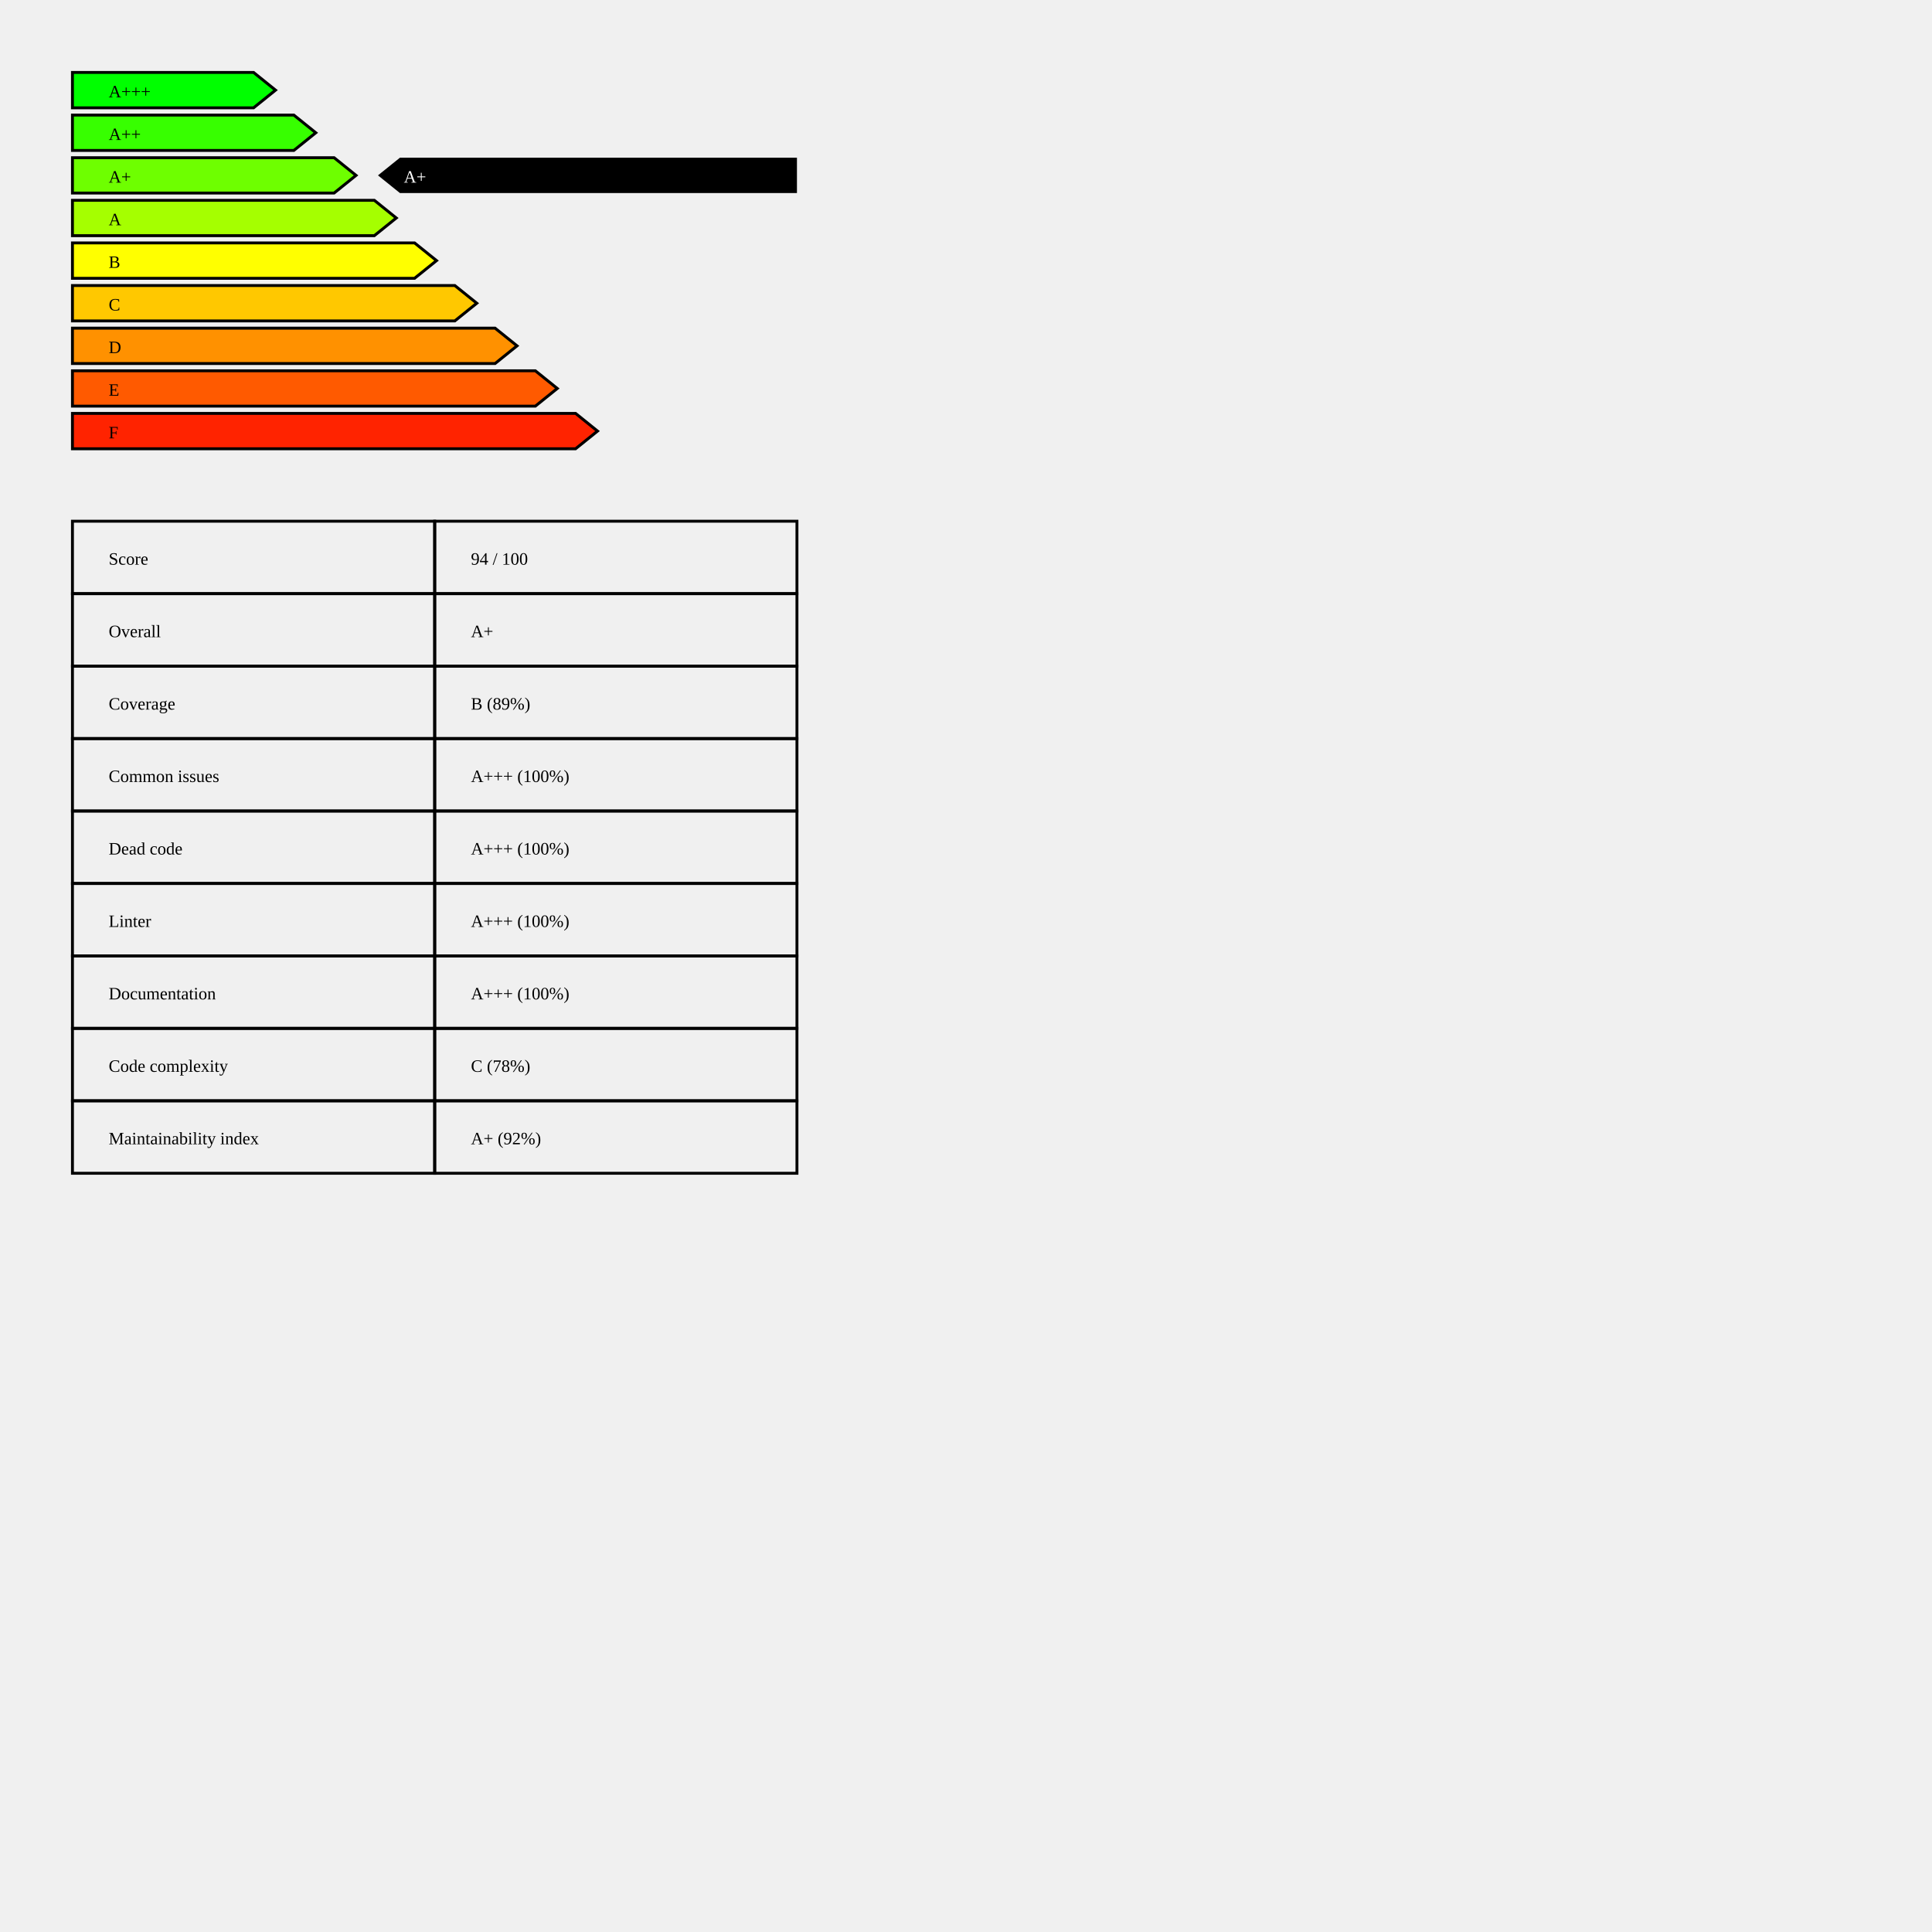
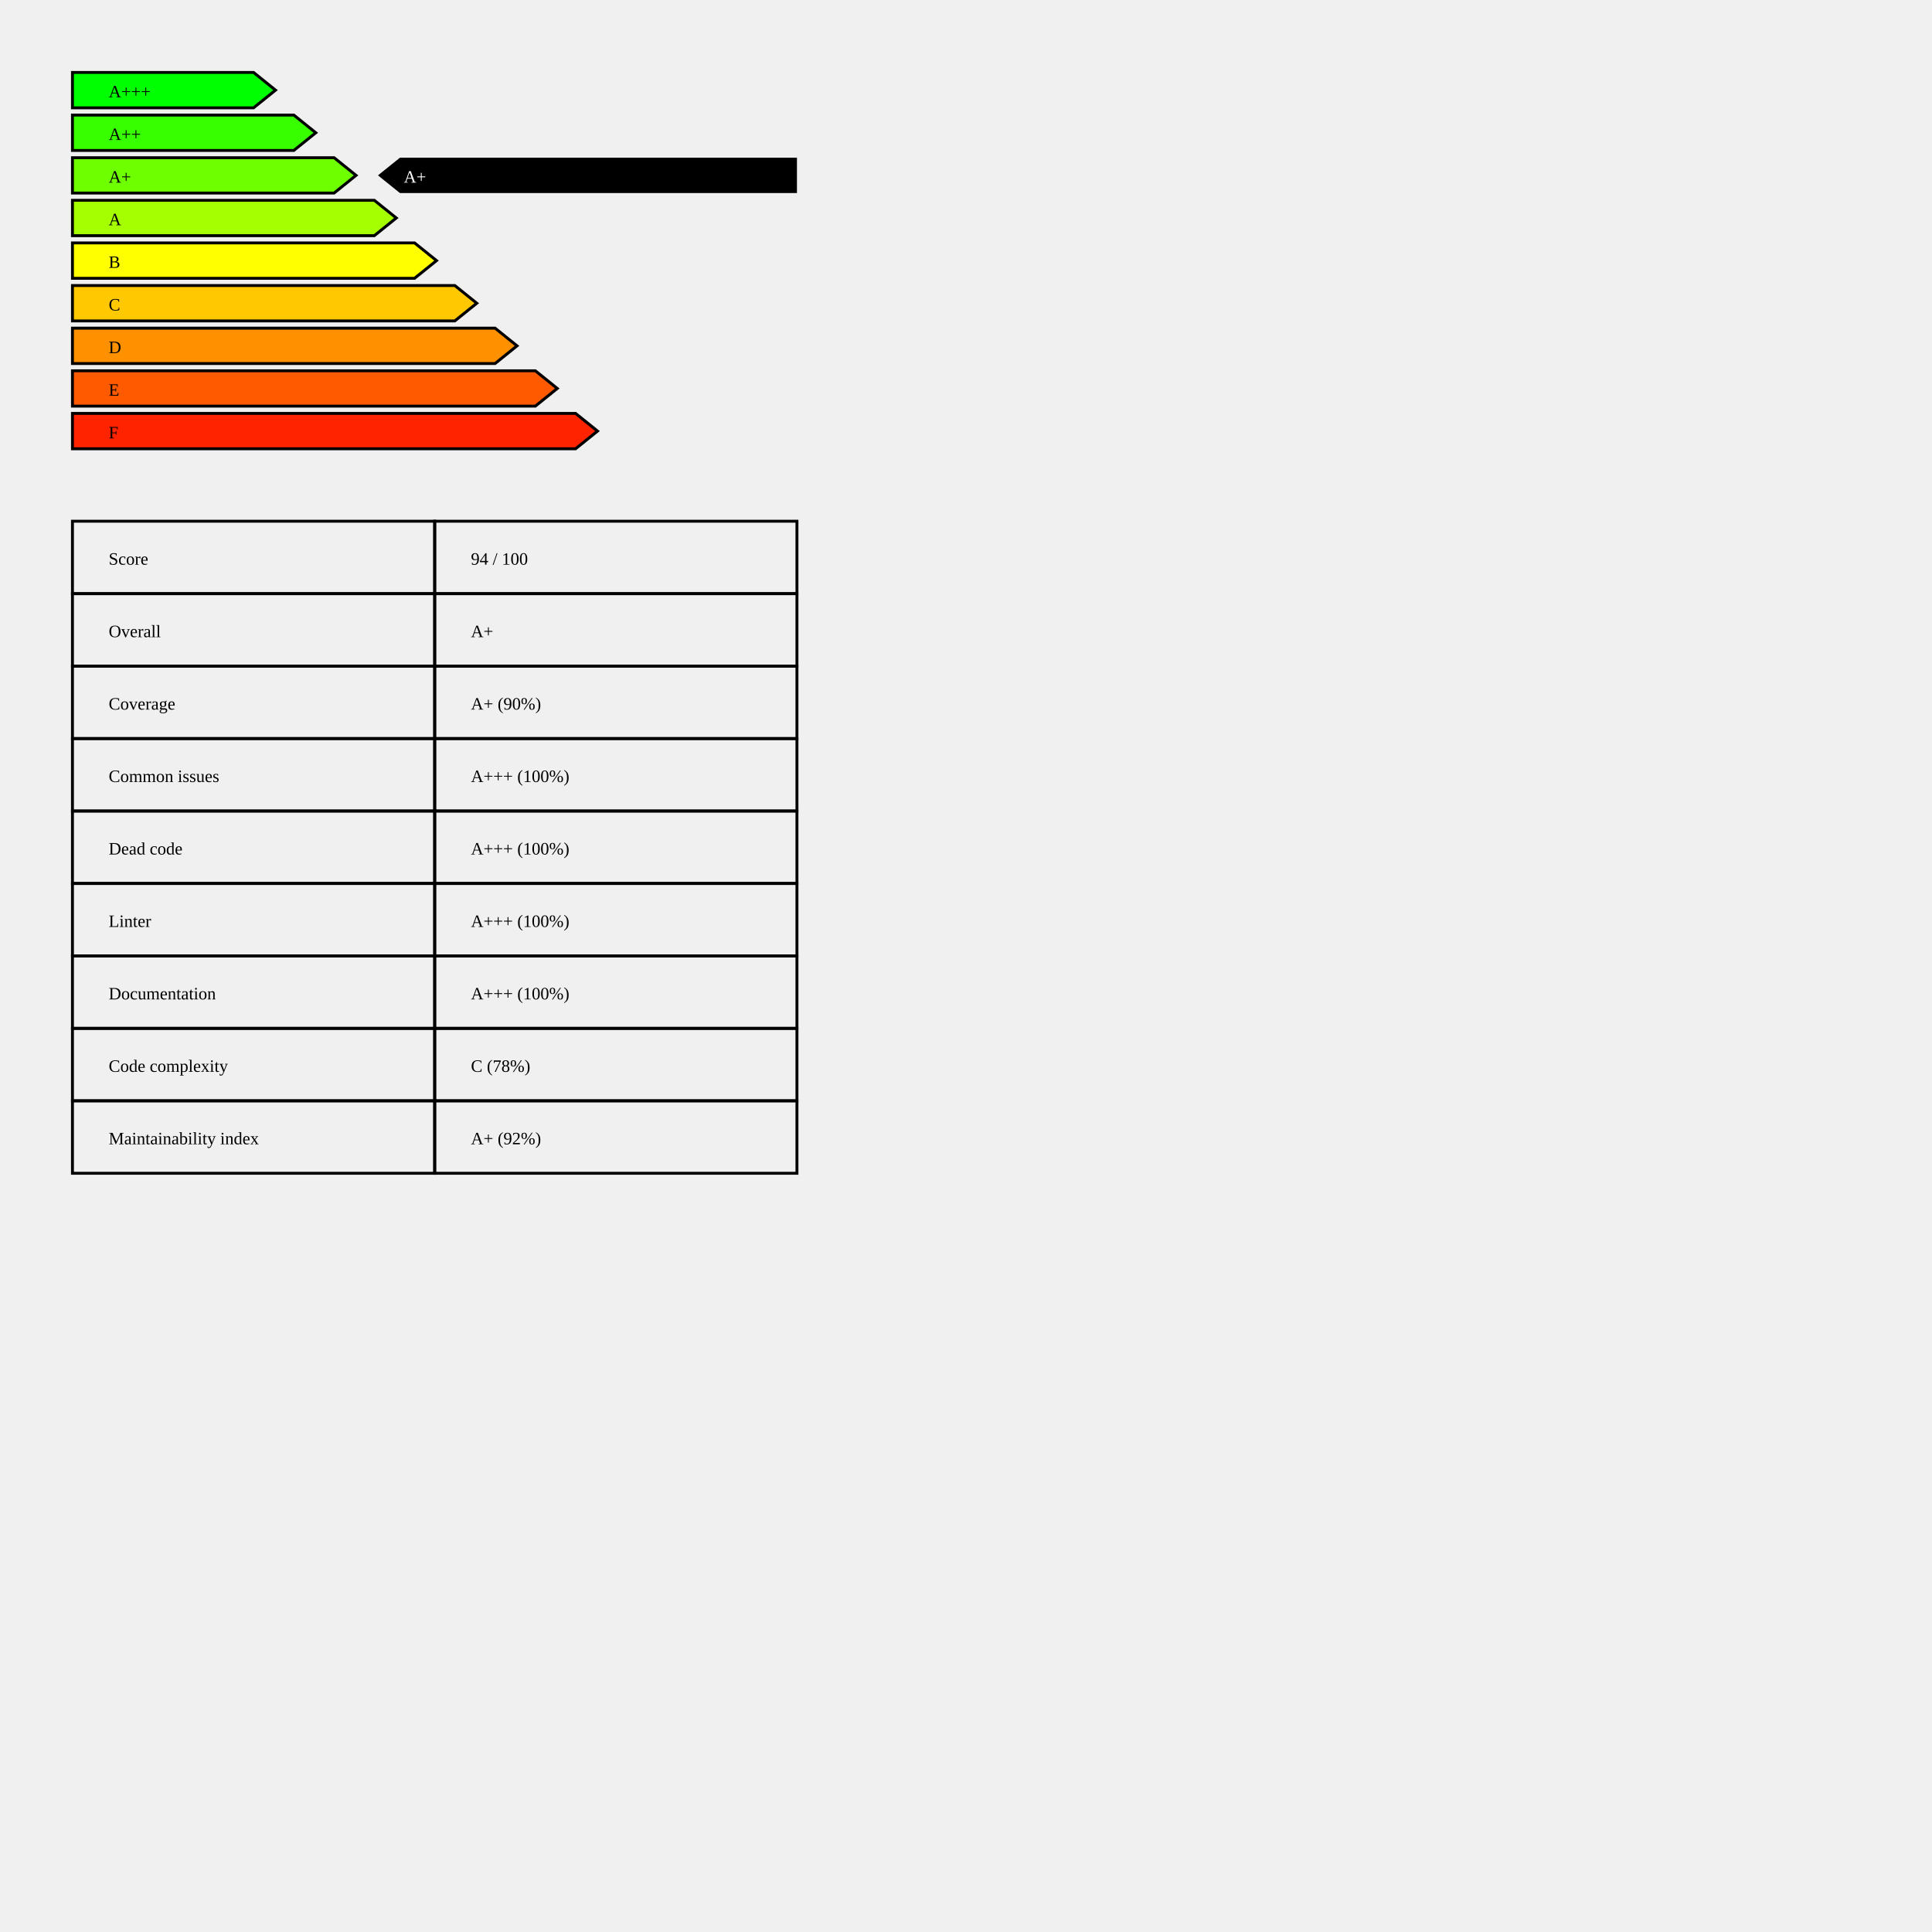
<svg xmlns="http://www.w3.org/2000/svg" baseProfile="full" height="1000pt" version="1.1" width="1000pt">
  <defs />
  <polygon points="50,50.0 175.0,50.0 190.152,62.206 175.0,74.412 50,74.412 50,50.0" style="fill:rgb(0 255 0);stroke:black;stroke-width:2;" />
  <text x="75.0" y="67.206">A+++</text>
  <polygon points="50,79.412 202.778,79.412 217.929,91.618 202.778,103.824 50,103.824 50,79.412" style="fill:rgb(55 255 0);stroke:black;stroke-width:2;" />
  <text x="75.0" y="96.618">A++</text>
  <polygon points="50,108.824 230.556,108.824 245.707,121.029 230.556,133.235 50,133.235 50,108.824" style="fill:rgb(110 255 0);stroke:black;stroke-width:2;" />
  <text x="75.0" y="126.029">A+</text>
  <polygon points="50,138.235 258.333,138.235 273.485,150.441 258.333,162.647 50,162.647 50,138.235" style="fill:rgb(165 255 0);stroke:black;stroke-width:2;" />
  <text x="75.0" y="155.441">A</text>
  <polygon points="50,167.647 286.111,167.647 301.263,179.853 286.111,192.059 50,192.059 50,167.647" style="fill:rgb(255 255 0);stroke:black;stroke-width:2;" />
  <text x="75.0" y="184.853">B</text>
  <polygon points="50,197.059 313.889,197.059 329.04,209.265 313.889,221.471 50,221.471 50,197.059" style="fill:rgb(255 200 0);stroke:black;stroke-width:2;" />
  <text x="75.0" y="214.265">C</text>
  <polygon points="50,226.471 341.667,226.471 356.818,238.676 341.667,250.882 50,250.882 50,226.471" style="fill:rgb(255 145 0);stroke:black;stroke-width:2;" />
  <text x="75.0" y="243.676">D</text>
  <polygon points="50,255.882 369.444,255.882 384.596,268.088 369.444,280.294 50,280.294 50,255.882" style="fill:rgb(255 90 0);stroke:black;stroke-width:2;" />
  <text x="75.0" y="273.088">E</text>
  <polygon points="50,285.294 397.222,285.294 412.374,297.5 397.222,309.706 50,309.706 50,285.294" style="fill:rgb(255 35 0);stroke:black;stroke-width:2;" />
  <text x="75.0" y="302.5">F</text>
  <polygon points="276.01,108.824 260.859,121.029 276.01,133.235 550,133.235 550,108.824" style="fill:black;" />
  <text fill="white" x="278.687" y="126.029">A+</text>
  <text x="75.0" y="389.706">Score</text>
  <text x="325.0" y="389.706">94 / 100</text>
  <polygon points="50,359.706 300,359.706 300,409.706 50,409.706 50,359.706" style="fill:none; stroke:black;stroke-width:2;" />
  <polygon points="300,359.706 550,359.706 550,409.706 300,409.706 300,359.706" style="fill:none; stroke:black;stroke-width:2;" />
  <text x="75.0" y="439.706">Overall</text>
  <text x="325.0" y="439.706">A+</text>
  <polygon points="50,409.706 300,409.706 300,459.706 50,459.706 50,409.706" style="fill:none; stroke:black;stroke-width:2;" />
  <polygon points="300,409.706 550,409.706 550,459.706 300,459.706 300,409.706" style="fill:none; stroke:black;stroke-width:2;" />
  <text x="75.0" y="489.706">Coverage</text>
-   <text x="325.0" y="489.706">B  (89%)</text>
+   <text x="325.0" y="489.706">A+  (90%)</text>
  <polygon points="50,459.706 300,459.706 300,509.706 50,509.706 50,459.706" style="fill:none; stroke:black;stroke-width:2;" />
  <polygon points="300,459.706 550,459.706 550,509.706 300,509.706 300,459.706" style="fill:none; stroke:black;stroke-width:2;" />
  <text x="75.0" y="539.706">Common issues</text>
  <text x="325.0" y="539.706">A+++  (100%)</text>
  <polygon points="50,509.706 300,509.706 300,559.706 50,559.706 50,509.706" style="fill:none; stroke:black;stroke-width:2;" />
  <polygon points="300,509.706 550,509.706 550,559.706 300,559.706 300,509.706" style="fill:none; stroke:black;stroke-width:2;" />
  <text x="75.0" y="589.706">Dead code</text>
  <text x="325.0" y="589.706">A+++  (100%)</text>
  <polygon points="50,559.706 300,559.706 300,609.706 50,609.706 50,559.706" style="fill:none; stroke:black;stroke-width:2;" />
  <polygon points="300,559.706 550,559.706 550,609.706 300,609.706 300,559.706" style="fill:none; stroke:black;stroke-width:2;" />
  <text x="75.0" y="639.706">Linter</text>
  <text x="325.0" y="639.706">A+++  (100%)</text>
  <polygon points="50,609.706 300,609.706 300,659.706 50,659.706 50,609.706" style="fill:none; stroke:black;stroke-width:2;" />
  <polygon points="300,609.706 550,609.706 550,659.706 300,659.706 300,609.706" style="fill:none; stroke:black;stroke-width:2;" />
  <text x="75.0" y="689.706">Documentation</text>
  <text x="325.0" y="689.706">A+++  (100%)</text>
  <polygon points="50,659.706 300,659.706 300,709.706 50,709.706 50,659.706" style="fill:none; stroke:black;stroke-width:2;" />
  <polygon points="300,659.706 550,659.706 550,709.706 300,709.706 300,659.706" style="fill:none; stroke:black;stroke-width:2;" />
  <text x="75.0" y="739.706">Code complexity</text>
  <text x="325.0" y="739.706">C  (78%)</text>
  <polygon points="50,709.706 300,709.706 300,759.706 50,759.706 50,709.706" style="fill:none; stroke:black;stroke-width:2;" />
  <polygon points="300,709.706 550,709.706 550,759.706 300,759.706 300,709.706" style="fill:none; stroke:black;stroke-width:2;" />
  <text x="75.0" y="789.706">Maintainability index</text>
  <text x="325.0" y="789.706">A+  (92%)</text>
  <polygon points="50,759.706 300,759.706 300,809.706 50,809.706 50,759.706" style="fill:none; stroke:black;stroke-width:2;" />
  <polygon points="300,759.706 550,759.706 550,809.706 300,809.706 300,759.706" style="fill:none; stroke:black;stroke-width:2;" />
</svg>
